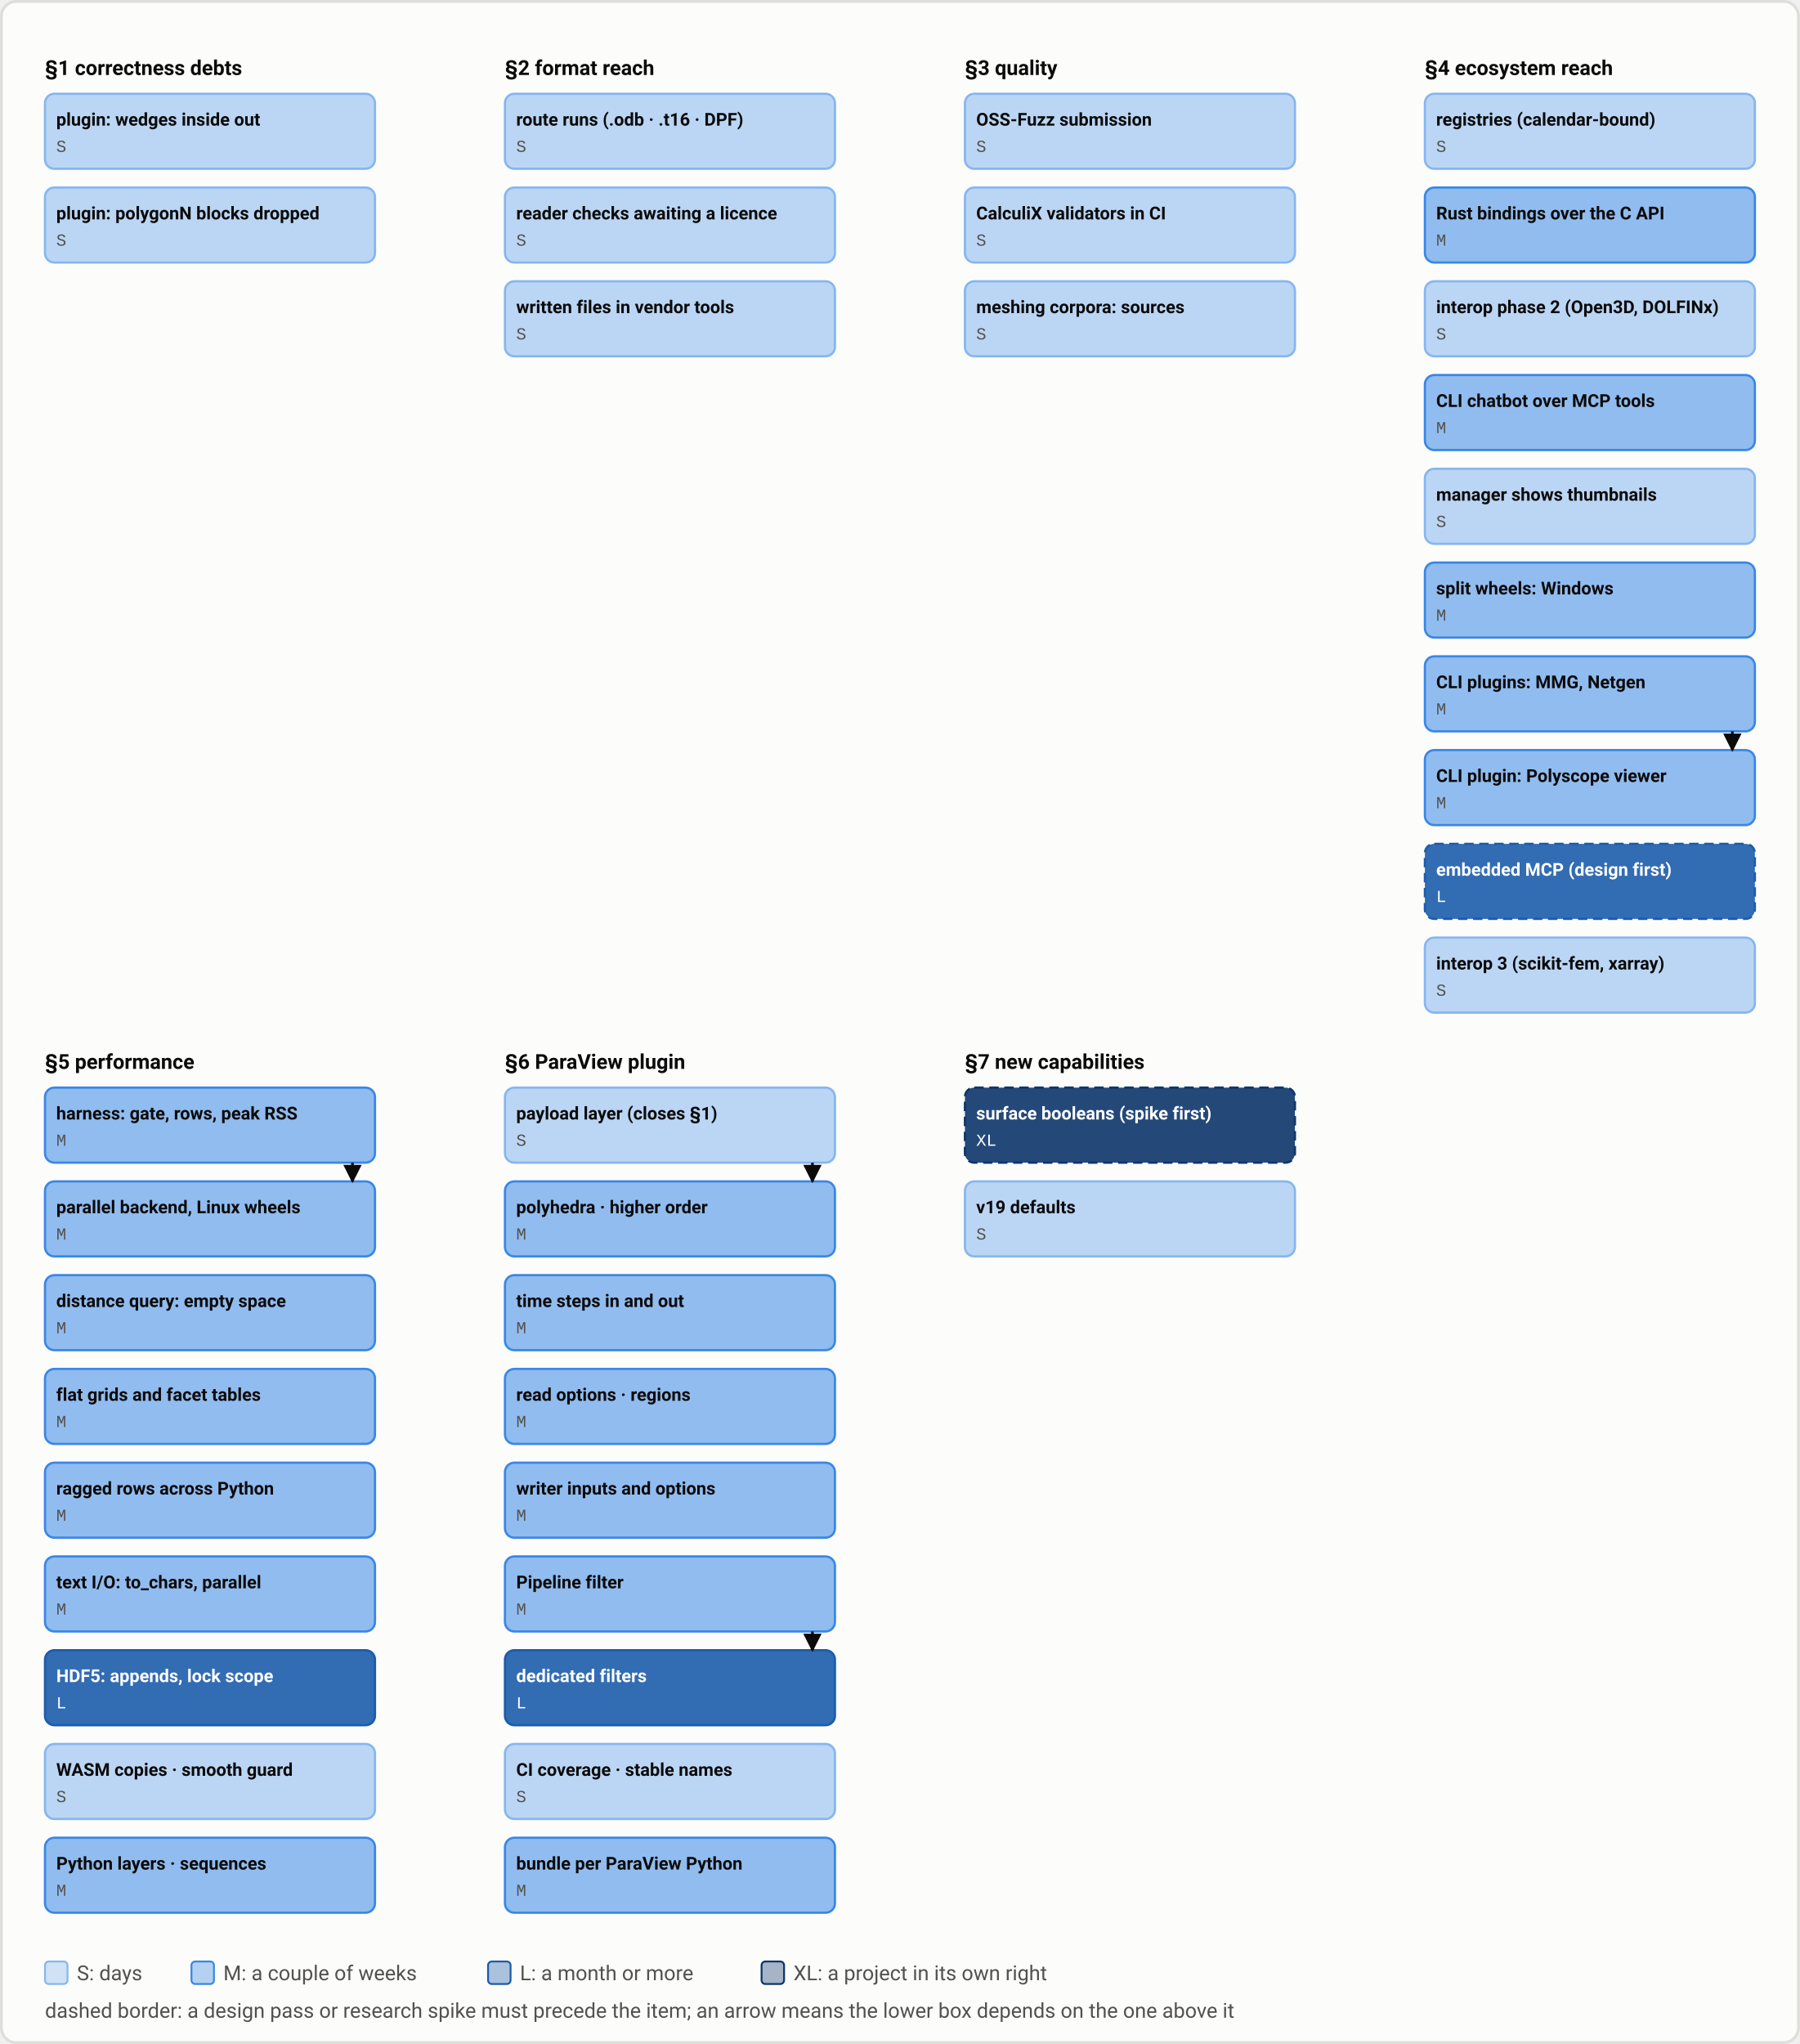
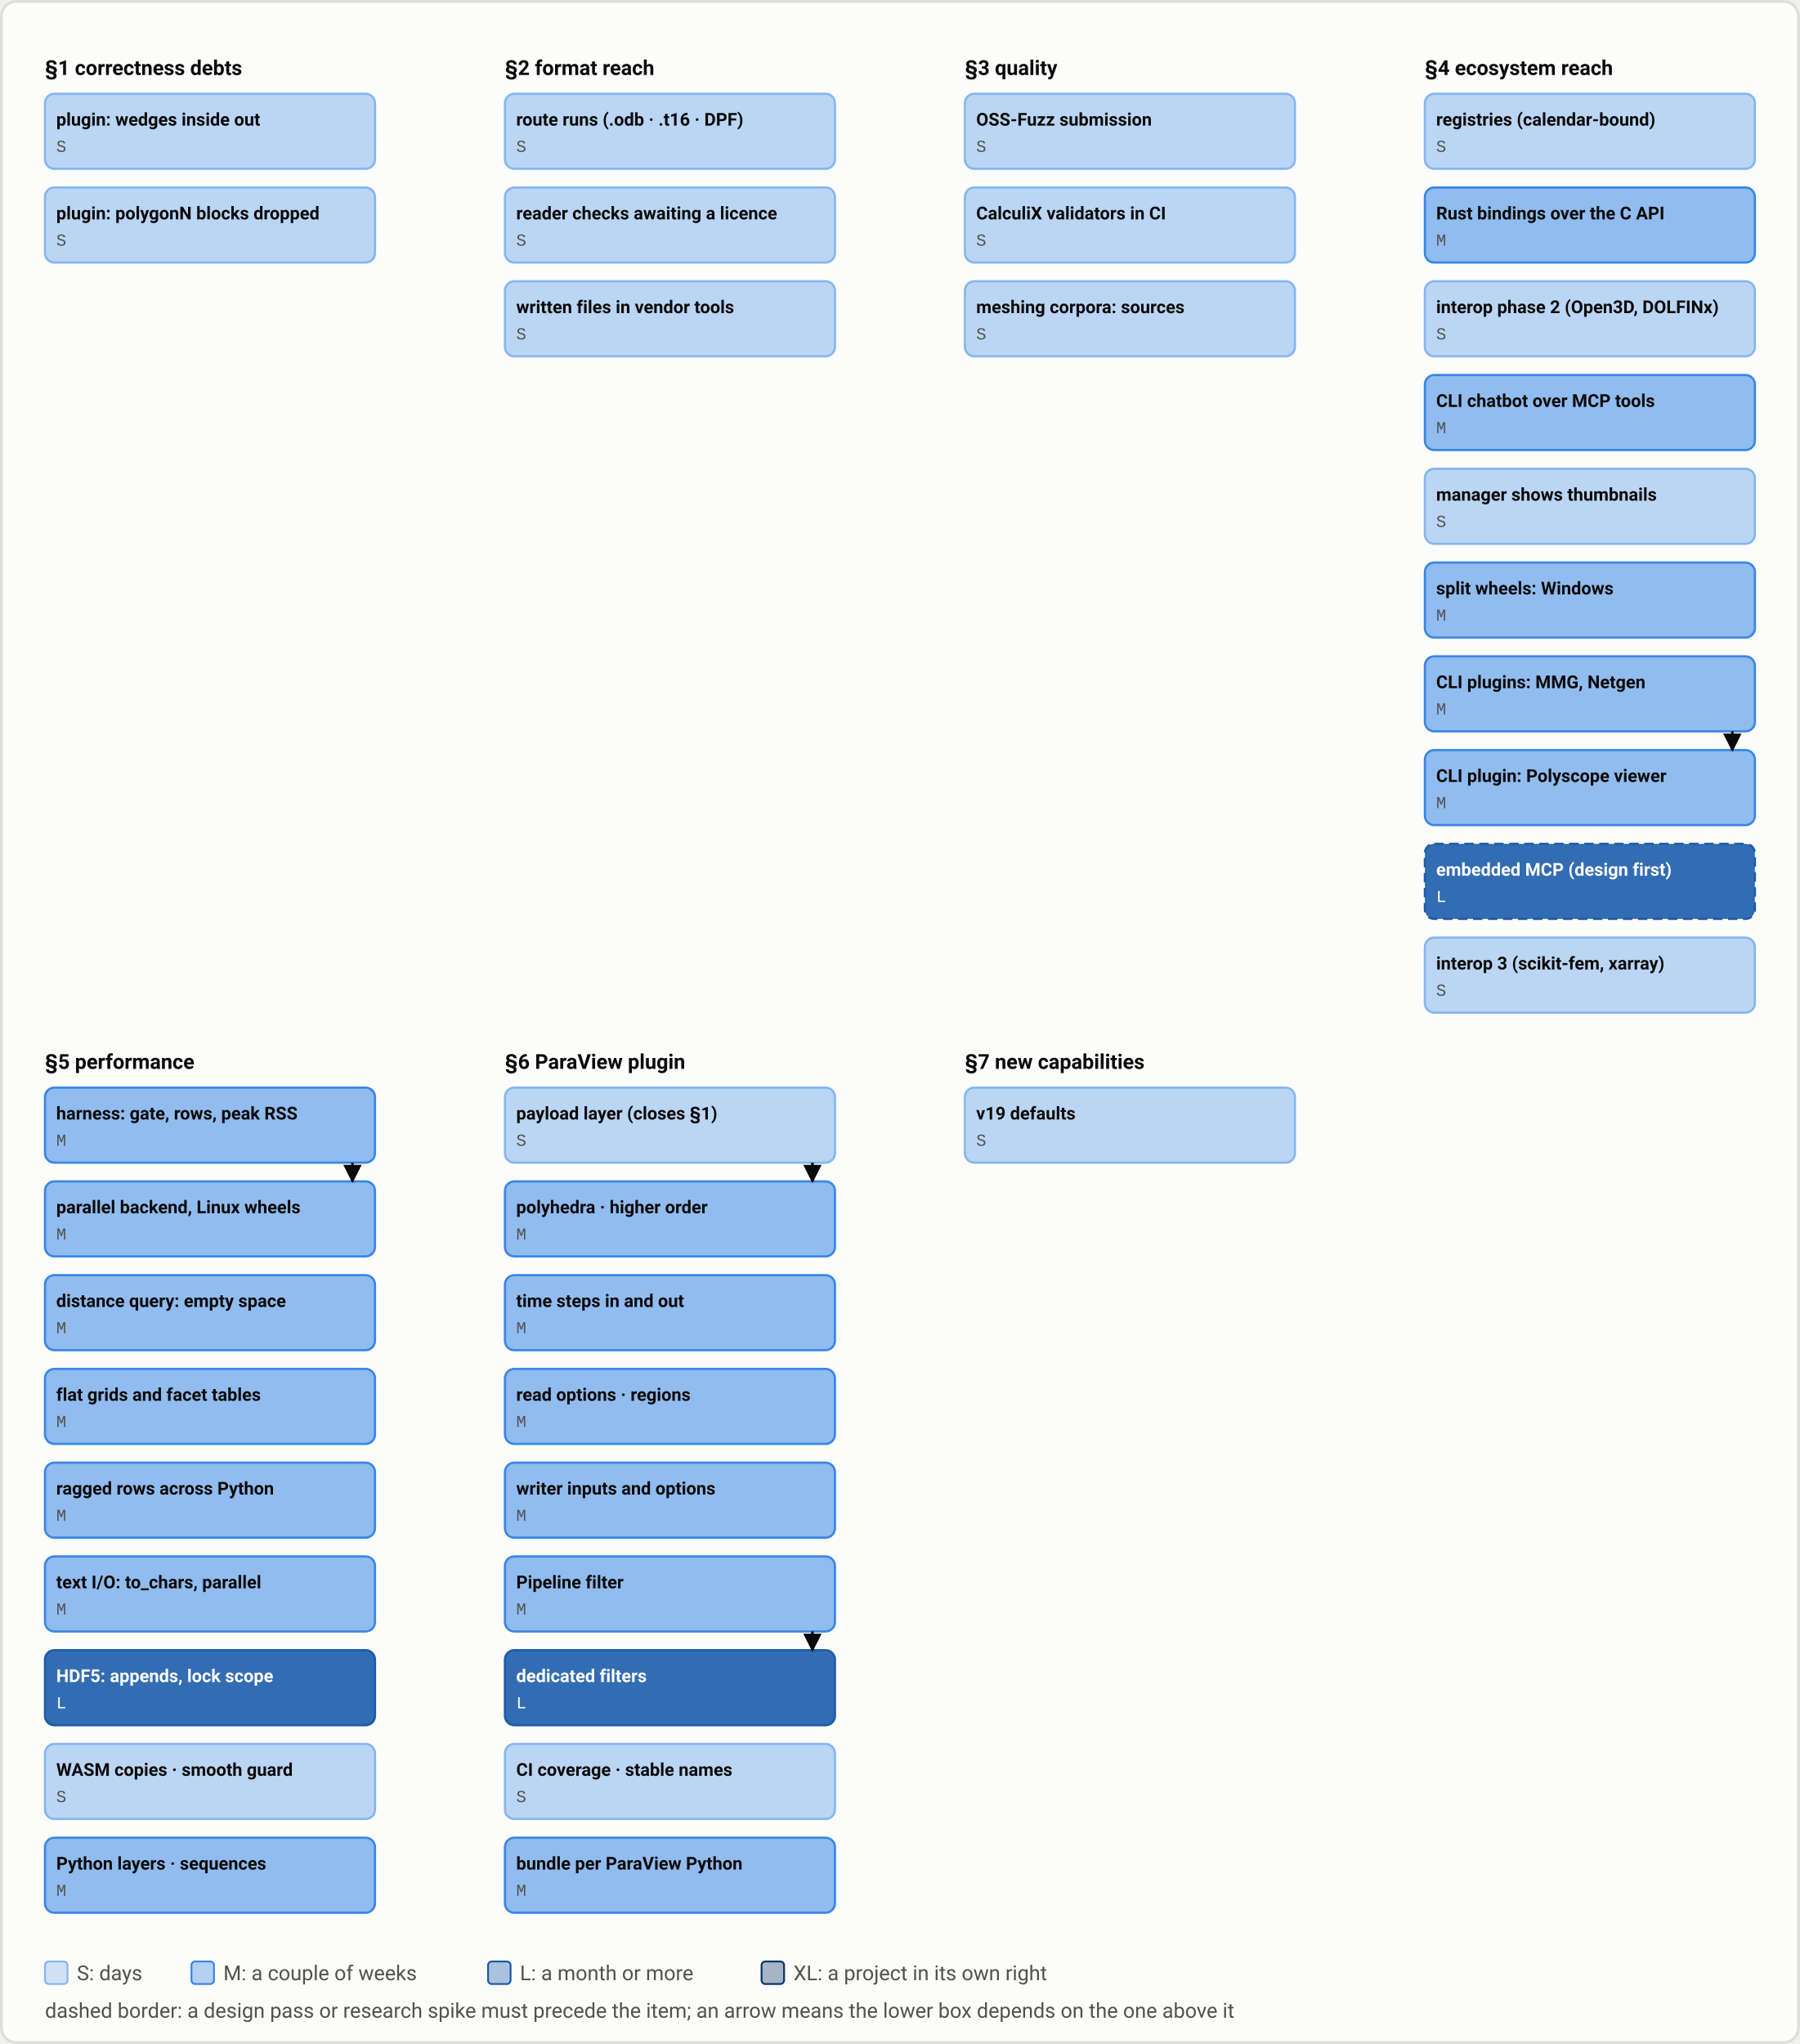
<svg xmlns="http://www.w3.org/2000/svg" viewBox="0 0 960 1090" width="960" height="1090" font-family="system-ui, -apple-system, 'Segoe UI', Roboto, sans-serif" role="img" aria-label="The roadmap at a glance: open items by section, in recommended order, shaded by effort">
  <defs>
    <marker id="arrow-0b0b0b" viewBox="0 0 10 10" refX="9" refY="5" markerWidth="7" markerHeight="7" orient="auto-start-reverse">
      <path d="M 0 0 L 10 5 L 0 10 z" fill="#0b0b0b" />
    </marker>
  </defs>
  <rect x="0.75" y="0.75" width="958.5" height="1088.5" rx="8" fill="#fcfcfb" stroke="#dededa" stroke-width="1.5" />
  <text x="24" y="40" font-family="system-ui, -apple-system, 'Segoe UI', Roboto, sans-serif" font-size="11" font-weight="700" fill="#0b0b0b">§1 correctness debts</text>
  <rect x="24" y="50" width="176" height="40" rx="5" fill="#86b6ef" fill-opacity="0.55" stroke="#86b6ef" stroke-width="1.2" />
  <text x="30" y="67" font-family="system-ui, -apple-system, 'Segoe UI', Roboto, sans-serif" font-size="9.5" font-weight="600" fill="#0b0b0b">plugin: wedges inside out</text>
  <text x="30" y="81" font-family="ui-monospace, SFMono-Regular, Menlo, Consolas, 'Liberation Mono', monospace" font-size="9" fill="#52514e">S</text>
  <rect x="24" y="100" width="176" height="40" rx="5" fill="#86b6ef" fill-opacity="0.55" stroke="#86b6ef" stroke-width="1.2" />
  <text x="30" y="117" font-family="system-ui, -apple-system, 'Segoe UI', Roboto, sans-serif" font-size="9.5" font-weight="600" fill="#0b0b0b">plugin: polygonN blocks dropped</text>
  <text x="30" y="131" font-family="ui-monospace, SFMono-Regular, Menlo, Consolas, 'Liberation Mono', monospace" font-size="9" fill="#52514e">S</text>
  <text x="269.33" y="40" font-family="system-ui, -apple-system, 'Segoe UI', Roboto, sans-serif" font-size="11" font-weight="700" fill="#0b0b0b">§2 format reach</text>
  <rect x="269.33" y="50" width="176" height="40" rx="5" fill="#86b6ef" fill-opacity="0.55" stroke="#86b6ef" stroke-width="1.2" />
  <text x="275.33" y="67" font-family="system-ui, -apple-system, 'Segoe UI', Roboto, sans-serif" font-size="9.5" font-weight="600" fill="#0b0b0b">route runs (.odb · .t16 · DPF)</text>
  <text x="275.33" y="81" font-family="ui-monospace, SFMono-Regular, Menlo, Consolas, 'Liberation Mono', monospace" font-size="9" fill="#52514e">S</text>
  <rect x="269.33" y="100" width="176" height="40" rx="5" fill="#86b6ef" fill-opacity="0.55" stroke="#86b6ef" stroke-width="1.2" />
  <text x="275.33" y="117" font-family="system-ui, -apple-system, 'Segoe UI', Roboto, sans-serif" font-size="9.5" font-weight="600" fill="#0b0b0b">reader checks awaiting a licence</text>
  <text x="275.33" y="131" font-family="ui-monospace, SFMono-Regular, Menlo, Consolas, 'Liberation Mono', monospace" font-size="9" fill="#52514e">S</text>
  <rect x="269.33" y="150" width="176" height="40" rx="5" fill="#86b6ef" fill-opacity="0.55" stroke="#86b6ef" stroke-width="1.2" />
  <text x="275.33" y="167" font-family="system-ui, -apple-system, 'Segoe UI', Roboto, sans-serif" font-size="9.5" font-weight="600" fill="#0b0b0b">written files in vendor tools</text>
  <text x="275.33" y="181" font-family="ui-monospace, SFMono-Regular, Menlo, Consolas, 'Liberation Mono', monospace" font-size="9" fill="#52514e">S</text>
  <text x="514.67" y="40" font-family="system-ui, -apple-system, 'Segoe UI', Roboto, sans-serif" font-size="11" font-weight="700" fill="#0b0b0b">§3 quality</text>
  <rect x="514.67" y="50" width="176" height="40" rx="5" fill="#86b6ef" fill-opacity="0.55" stroke="#86b6ef" stroke-width="1.2" />
  <text x="520.67" y="67" font-family="system-ui, -apple-system, 'Segoe UI', Roboto, sans-serif" font-size="9.5" font-weight="600" fill="#0b0b0b">OSS-Fuzz submission</text>
  <text x="520.67" y="81" font-family="ui-monospace, SFMono-Regular, Menlo, Consolas, 'Liberation Mono', monospace" font-size="9" fill="#52514e">S</text>
  <rect x="514.67" y="100" width="176" height="40" rx="5" fill="#86b6ef" fill-opacity="0.55" stroke="#86b6ef" stroke-width="1.2" />
  <text x="520.67" y="117" font-family="system-ui, -apple-system, 'Segoe UI', Roboto, sans-serif" font-size="9.5" font-weight="600" fill="#0b0b0b">CalculiX validators in CI</text>
  <text x="520.67" y="131" font-family="ui-monospace, SFMono-Regular, Menlo, Consolas, 'Liberation Mono', monospace" font-size="9" fill="#52514e">S</text>
  <rect x="514.67" y="150" width="176" height="40" rx="5" fill="#86b6ef" fill-opacity="0.55" stroke="#86b6ef" stroke-width="1.2" />
  <text x="520.67" y="167" font-family="system-ui, -apple-system, 'Segoe UI', Roboto, sans-serif" font-size="9.5" font-weight="600" fill="#0b0b0b">meshing corpora: sources</text>
  <text x="520.67" y="181" font-family="ui-monospace, SFMono-Regular, Menlo, Consolas, 'Liberation Mono', monospace" font-size="9" fill="#52514e">S</text>
  <text x="760" y="40" font-family="system-ui, -apple-system, 'Segoe UI', Roboto, sans-serif" font-size="11" font-weight="700" fill="#0b0b0b">§4 ecosystem reach</text>
  <rect x="760" y="50" width="176" height="40" rx="5" fill="#86b6ef" fill-opacity="0.55" stroke="#86b6ef" stroke-width="1.2" />
  <text x="766" y="67" font-family="system-ui, -apple-system, 'Segoe UI', Roboto, sans-serif" font-size="9.5" font-weight="600" fill="#0b0b0b">registries (calendar-bound)</text>
  <text x="766" y="81" font-family="ui-monospace, SFMono-Regular, Menlo, Consolas, 'Liberation Mono', monospace" font-size="9" fill="#52514e">S</text>
  <rect x="760" y="100" width="176" height="40" rx="5" fill="#3987e5" fill-opacity="0.55" stroke="#3987e5" stroke-width="1.2" />
  <text x="766" y="117" font-family="system-ui, -apple-system, 'Segoe UI', Roboto, sans-serif" font-size="9.5" font-weight="600" fill="#0b0b0b">Rust bindings over the C API</text>
  <text x="766" y="131" font-family="ui-monospace, SFMono-Regular, Menlo, Consolas, 'Liberation Mono', monospace" font-size="9" fill="#52514e">M</text>
  <rect x="760" y="150" width="176" height="40" rx="5" fill="#86b6ef" fill-opacity="0.55" stroke="#86b6ef" stroke-width="1.2" />
  <text x="766" y="167" font-family="system-ui, -apple-system, 'Segoe UI', Roboto, sans-serif" font-size="9.5" font-weight="600" fill="#0b0b0b">interop phase 2 (Open3D, DOLFINx)</text>
  <text x="766" y="181" font-family="ui-monospace, SFMono-Regular, Menlo, Consolas, 'Liberation Mono', monospace" font-size="9" fill="#52514e">S</text>
  <rect x="760" y="200" width="176" height="40" rx="5" fill="#3987e5" fill-opacity="0.55" stroke="#3987e5" stroke-width="1.2" />
  <text x="766" y="217" font-family="system-ui, -apple-system, 'Segoe UI', Roboto, sans-serif" font-size="9.5" font-weight="600" fill="#0b0b0b">CLI chatbot over MCP tools</text>
  <text x="766" y="231" font-family="ui-monospace, SFMono-Regular, Menlo, Consolas, 'Liberation Mono', monospace" font-size="9" fill="#52514e">M</text>
  <rect x="760" y="250" width="176" height="40" rx="5" fill="#86b6ef" fill-opacity="0.55" stroke="#86b6ef" stroke-width="1.2" />
  <text x="766" y="267" font-family="system-ui, -apple-system, 'Segoe UI', Roboto, sans-serif" font-size="9.5" font-weight="600" fill="#0b0b0b">manager shows thumbnails</text>
  <text x="766" y="281" font-family="ui-monospace, SFMono-Regular, Menlo, Consolas, 'Liberation Mono', monospace" font-size="9" fill="#52514e">S</text>
  <rect x="760" y="300" width="176" height="40" rx="5" fill="#3987e5" fill-opacity="0.55" stroke="#3987e5" stroke-width="1.2" />
  <text x="766" y="317" font-family="system-ui, -apple-system, 'Segoe UI', Roboto, sans-serif" font-size="9.5" font-weight="600" fill="#0b0b0b">split wheels: Windows</text>
  <text x="766" y="331" font-family="ui-monospace, SFMono-Regular, Menlo, Consolas, 'Liberation Mono', monospace" font-size="9" fill="#52514e">M</text>
  <rect x="760" y="350" width="176" height="40" rx="5" fill="#3987e5" fill-opacity="0.55" stroke="#3987e5" stroke-width="1.2" />
  <text x="766" y="367" font-family="system-ui, -apple-system, 'Segoe UI', Roboto, sans-serif" font-size="9.5" font-weight="600" fill="#0b0b0b">CLI plugins: MMG, Netgen</text>
  <text x="766" y="381" font-family="ui-monospace, SFMono-Regular, Menlo, Consolas, 'Liberation Mono', monospace" font-size="9" fill="#52514e">M</text>
  <rect x="760" y="400" width="176" height="40" rx="5" fill="#3987e5" fill-opacity="0.55" stroke="#3987e5" stroke-width="1.2" />
  <text x="766" y="417" font-family="system-ui, -apple-system, 'Segoe UI', Roboto, sans-serif" font-size="9.5" font-weight="600" fill="#0b0b0b">CLI plugin: Polyscope viewer</text>
  <text x="766" y="431" font-family="ui-monospace, SFMono-Regular, Menlo, Consolas, 'Liberation Mono', monospace" font-size="9" fill="#52514e">M</text>
  <rect x="760" y="450" width="176" height="40" rx="5" fill="#1c5cab" fill-opacity="0.9" stroke="#1c5cab" stroke-width="1.2" stroke-dasharray="5 3" />
  <text x="766" y="467" font-family="system-ui, -apple-system, 'Segoe UI', Roboto, sans-serif" font-size="9.5" font-weight="600" fill="#ffffff">embedded MCP (design first)</text>
  <text x="766" y="481" font-family="ui-monospace, SFMono-Regular, Menlo, Consolas, 'Liberation Mono', monospace" font-size="9" fill="#ffffff">L</text>
  <rect x="760" y="500" width="176" height="40" rx="5" fill="#86b6ef" fill-opacity="0.55" stroke="#86b6ef" stroke-width="1.2" />
  <text x="766" y="517" font-family="system-ui, -apple-system, 'Segoe UI', Roboto, sans-serif" font-size="9.5" font-weight="600" fill="#0b0b0b">interop 3 (scikit-fem, xarray)</text>
  <text x="766" y="531" font-family="ui-monospace, SFMono-Regular, Menlo, Consolas, 'Liberation Mono', monospace" font-size="9" fill="#52514e">S</text>
  <line x1="924" y1="390" x2="924" y2="400" stroke="#0b0b0b" stroke-width="1.4" marker-end="url(#arrow-0b0b0b)" />
  <text x="24" y="570" font-family="system-ui, -apple-system, 'Segoe UI', Roboto, sans-serif" font-size="11" font-weight="700" fill="#0b0b0b">§5 performance</text>
  <rect x="24" y="580" width="176" height="40" rx="5" fill="#3987e5" fill-opacity="0.55" stroke="#3987e5" stroke-width="1.2" />
  <text x="30" y="597" font-family="system-ui, -apple-system, 'Segoe UI', Roboto, sans-serif" font-size="9.5" font-weight="600" fill="#0b0b0b">harness: gate, rows, peak RSS</text>
  <text x="30" y="611" font-family="ui-monospace, SFMono-Regular, Menlo, Consolas, 'Liberation Mono', monospace" font-size="9" fill="#52514e">M</text>
  <rect x="24" y="630" width="176" height="40" rx="5" fill="#3987e5" fill-opacity="0.55" stroke="#3987e5" stroke-width="1.2" />
  <text x="30" y="647" font-family="system-ui, -apple-system, 'Segoe UI', Roboto, sans-serif" font-size="9.5" font-weight="600" fill="#0b0b0b">parallel backend, Linux wheels</text>
  <text x="30" y="661" font-family="ui-monospace, SFMono-Regular, Menlo, Consolas, 'Liberation Mono', monospace" font-size="9" fill="#52514e">M</text>
  <rect x="24" y="680" width="176" height="40" rx="5" fill="#3987e5" fill-opacity="0.55" stroke="#3987e5" stroke-width="1.2" />
  <text x="30" y="697" font-family="system-ui, -apple-system, 'Segoe UI', Roboto, sans-serif" font-size="9.5" font-weight="600" fill="#0b0b0b">distance query: empty space</text>
  <text x="30" y="711" font-family="ui-monospace, SFMono-Regular, Menlo, Consolas, 'Liberation Mono', monospace" font-size="9" fill="#52514e">M</text>
  <rect x="24" y="730" width="176" height="40" rx="5" fill="#3987e5" fill-opacity="0.55" stroke="#3987e5" stroke-width="1.2" />
  <text x="30" y="747" font-family="system-ui, -apple-system, 'Segoe UI', Roboto, sans-serif" font-size="9.5" font-weight="600" fill="#0b0b0b">flat grids and facet tables</text>
  <text x="30" y="761" font-family="ui-monospace, SFMono-Regular, Menlo, Consolas, 'Liberation Mono', monospace" font-size="9" fill="#52514e">M</text>
  <rect x="24" y="780" width="176" height="40" rx="5" fill="#3987e5" fill-opacity="0.55" stroke="#3987e5" stroke-width="1.2" />
  <text x="30" y="797" font-family="system-ui, -apple-system, 'Segoe UI', Roboto, sans-serif" font-size="9.5" font-weight="600" fill="#0b0b0b">ragged rows across Python</text>
  <text x="30" y="811" font-family="ui-monospace, SFMono-Regular, Menlo, Consolas, 'Liberation Mono', monospace" font-size="9" fill="#52514e">M</text>
  <rect x="24" y="830" width="176" height="40" rx="5" fill="#3987e5" fill-opacity="0.55" stroke="#3987e5" stroke-width="1.2" />
  <text x="30" y="847" font-family="system-ui, -apple-system, 'Segoe UI', Roboto, sans-serif" font-size="9.5" font-weight="600" fill="#0b0b0b">text I/O: to_chars, parallel</text>
  <text x="30" y="861" font-family="ui-monospace, SFMono-Regular, Menlo, Consolas, 'Liberation Mono', monospace" font-size="9" fill="#52514e">M</text>
  <rect x="24" y="880" width="176" height="40" rx="5" fill="#1c5cab" fill-opacity="0.9" stroke="#1c5cab" stroke-width="1.2" />
  <text x="30" y="897" font-family="system-ui, -apple-system, 'Segoe UI', Roboto, sans-serif" font-size="9.5" font-weight="600" fill="#ffffff">HDF5: appends, lock scope</text>
  <text x="30" y="911" font-family="ui-monospace, SFMono-Regular, Menlo, Consolas, 'Liberation Mono', monospace" font-size="9" fill="#ffffff">L</text>
  <rect x="24" y="930" width="176" height="40" rx="5" fill="#86b6ef" fill-opacity="0.55" stroke="#86b6ef" stroke-width="1.2" />
  <text x="30" y="947" font-family="system-ui, -apple-system, 'Segoe UI', Roboto, sans-serif" font-size="9.5" font-weight="600" fill="#0b0b0b">WASM copies · smooth guard</text>
  <text x="30" y="961" font-family="ui-monospace, SFMono-Regular, Menlo, Consolas, 'Liberation Mono', monospace" font-size="9" fill="#52514e">S</text>
  <rect x="24" y="980" width="176" height="40" rx="5" fill="#3987e5" fill-opacity="0.55" stroke="#3987e5" stroke-width="1.2" />
  <text x="30" y="997" font-family="system-ui, -apple-system, 'Segoe UI', Roboto, sans-serif" font-size="9.5" font-weight="600" fill="#0b0b0b">Python layers · sequences</text>
  <text x="30" y="1011" font-family="ui-monospace, SFMono-Regular, Menlo, Consolas, 'Liberation Mono', monospace" font-size="9" fill="#52514e">M</text>
  <line x1="188" y1="620" x2="188" y2="630" stroke="#0b0b0b" stroke-width="1.4" marker-end="url(#arrow-0b0b0b)" />
  <text x="269.33" y="570" font-family="system-ui, -apple-system, 'Segoe UI', Roboto, sans-serif" font-size="11" font-weight="700" fill="#0b0b0b">§6 ParaView plugin</text>
  <rect x="269.33" y="580" width="176" height="40" rx="5" fill="#86b6ef" fill-opacity="0.55" stroke="#86b6ef" stroke-width="1.2" />
  <text x="275.33" y="597" font-family="system-ui, -apple-system, 'Segoe UI', Roboto, sans-serif" font-size="9.5" font-weight="600" fill="#0b0b0b">payload layer (closes §1)</text>
  <text x="275.33" y="611" font-family="ui-monospace, SFMono-Regular, Menlo, Consolas, 'Liberation Mono', monospace" font-size="9" fill="#52514e">S</text>
  <rect x="269.33" y="630" width="176" height="40" rx="5" fill="#3987e5" fill-opacity="0.55" stroke="#3987e5" stroke-width="1.2" />
  <text x="275.33" y="647" font-family="system-ui, -apple-system, 'Segoe UI', Roboto, sans-serif" font-size="9.5" font-weight="600" fill="#0b0b0b">polyhedra · higher order</text>
  <text x="275.33" y="661" font-family="ui-monospace, SFMono-Regular, Menlo, Consolas, 'Liberation Mono', monospace" font-size="9" fill="#52514e">M</text>
  <rect x="269.33" y="680" width="176" height="40" rx="5" fill="#3987e5" fill-opacity="0.55" stroke="#3987e5" stroke-width="1.2" />
  <text x="275.33" y="697" font-family="system-ui, -apple-system, 'Segoe UI', Roboto, sans-serif" font-size="9.5" font-weight="600" fill="#0b0b0b">time steps in and out</text>
  <text x="275.33" y="711" font-family="ui-monospace, SFMono-Regular, Menlo, Consolas, 'Liberation Mono', monospace" font-size="9" fill="#52514e">M</text>
  <rect x="269.33" y="730" width="176" height="40" rx="5" fill="#3987e5" fill-opacity="0.55" stroke="#3987e5" stroke-width="1.2" />
  <text x="275.33" y="747" font-family="system-ui, -apple-system, 'Segoe UI', Roboto, sans-serif" font-size="9.5" font-weight="600" fill="#0b0b0b">read options · regions</text>
  <text x="275.33" y="761" font-family="ui-monospace, SFMono-Regular, Menlo, Consolas, 'Liberation Mono', monospace" font-size="9" fill="#52514e">M</text>
  <rect x="269.33" y="780" width="176" height="40" rx="5" fill="#3987e5" fill-opacity="0.55" stroke="#3987e5" stroke-width="1.2" />
  <text x="275.33" y="797" font-family="system-ui, -apple-system, 'Segoe UI', Roboto, sans-serif" font-size="9.5" font-weight="600" fill="#0b0b0b">writer inputs and options</text>
  <text x="275.33" y="811" font-family="ui-monospace, SFMono-Regular, Menlo, Consolas, 'Liberation Mono', monospace" font-size="9" fill="#52514e">M</text>
  <rect x="269.33" y="830" width="176" height="40" rx="5" fill="#3987e5" fill-opacity="0.55" stroke="#3987e5" stroke-width="1.2" />
  <text x="275.33" y="847" font-family="system-ui, -apple-system, 'Segoe UI', Roboto, sans-serif" font-size="9.5" font-weight="600" fill="#0b0b0b">Pipeline filter</text>
  <text x="275.33" y="861" font-family="ui-monospace, SFMono-Regular, Menlo, Consolas, 'Liberation Mono', monospace" font-size="9" fill="#52514e">M</text>
  <rect x="269.33" y="880" width="176" height="40" rx="5" fill="#1c5cab" fill-opacity="0.9" stroke="#1c5cab" stroke-width="1.2" />
  <text x="275.33" y="897" font-family="system-ui, -apple-system, 'Segoe UI', Roboto, sans-serif" font-size="9.5" font-weight="600" fill="#ffffff">dedicated filters</text>
  <text x="275.33" y="911" font-family="ui-monospace, SFMono-Regular, Menlo, Consolas, 'Liberation Mono', monospace" font-size="9" fill="#ffffff">L</text>
  <rect x="269.33" y="930" width="176" height="40" rx="5" fill="#86b6ef" fill-opacity="0.55" stroke="#86b6ef" stroke-width="1.2" />
  <text x="275.33" y="947" font-family="system-ui, -apple-system, 'Segoe UI', Roboto, sans-serif" font-size="9.5" font-weight="600" fill="#0b0b0b">CI coverage · stable names</text>
  <text x="275.33" y="961" font-family="ui-monospace, SFMono-Regular, Menlo, Consolas, 'Liberation Mono', monospace" font-size="9" fill="#52514e">S</text>
  <rect x="269.33" y="980" width="176" height="40" rx="5" fill="#3987e5" fill-opacity="0.55" stroke="#3987e5" stroke-width="1.2" />
  <text x="275.33" y="997" font-family="system-ui, -apple-system, 'Segoe UI', Roboto, sans-serif" font-size="9.5" font-weight="600" fill="#0b0b0b">bundle per ParaView Python</text>
  <text x="275.33" y="1011" font-family="ui-monospace, SFMono-Regular, Menlo, Consolas, 'Liberation Mono', monospace" font-size="9" fill="#52514e">M</text>
  <line x1="433.33" y1="620" x2="433.33" y2="630" stroke="#0b0b0b" stroke-width="1.4" marker-end="url(#arrow-0b0b0b)" />
  <line x1="433.33" y1="870" x2="433.33" y2="880" stroke="#0b0b0b" stroke-width="1.4" marker-end="url(#arrow-0b0b0b)" />
  <text x="514.67" y="570" font-family="system-ui, -apple-system, 'Segoe UI', Roboto, sans-serif" font-size="11" font-weight="700" fill="#0b0b0b">§7 new capabilities</text>
-   <rect x="514.67" y="580" width="176" height="40" rx="5" fill="#0d366b" fill-opacity="0.9" stroke="#0d366b" stroke-width="1.2" stroke-dasharray="5 3" />
-   <text x="520.67" y="597" font-family="system-ui, -apple-system, 'Segoe UI', Roboto, sans-serif" font-size="9.5" font-weight="600" fill="#ffffff">surface booleans (spike first)</text>
-   <text x="520.67" y="611" font-family="ui-monospace, SFMono-Regular, Menlo, Consolas, 'Liberation Mono', monospace" font-size="9" fill="#ffffff">XL</text>
-   <rect x="514.67" y="630" width="176" height="40" rx="5" fill="#86b6ef" fill-opacity="0.55" stroke="#86b6ef" stroke-width="1.2" />
-   <text x="520.67" y="647" font-family="system-ui, -apple-system, 'Segoe UI', Roboto, sans-serif" font-size="9.5" font-weight="600" fill="#0b0b0b">v19 defaults</text>
-   <text x="520.67" y="661" font-family="ui-monospace, SFMono-Regular, Menlo, Consolas, 'Liberation Mono', monospace" font-size="9" fill="#52514e">S</text>
+   <rect x="514.67" y="580" width="176" height="40" rx="5" fill="#86b6ef" fill-opacity="0.55" stroke="#86b6ef" stroke-width="1.2" />
+   <text x="520.67" y="597" font-family="system-ui, -apple-system, 'Segoe UI', Roboto, sans-serif" font-size="9.5" font-weight="600" fill="#0b0b0b">v19 defaults</text>
+   <text x="520.67" y="611" font-family="ui-monospace, SFMono-Regular, Menlo, Consolas, 'Liberation Mono', monospace" font-size="9" fill="#52514e">S</text>
  <rect x="24" y="1046" width="12" height="12" rx="2" fill="#86b6ef" fill-opacity="0.36" stroke="#86b6ef" stroke-width="1" />
  <text x="41" y="1056" font-family="system-ui, -apple-system, 'Segoe UI', Roboto, sans-serif" font-size="11" fill="#52514e">S: days</text>
  <rect x="102.12" y="1046" width="12" height="12" rx="2" fill="#3987e5" fill-opacity="0.36" stroke="#3987e5" stroke-width="1" />
  <text x="119.12" y="1056" font-family="system-ui, -apple-system, 'Segoe UI', Roboto, sans-serif" font-size="11" fill="#52514e">M: a couple of weeks</text>
  <rect x="260.32" y="1046" width="12" height="12" rx="2" fill="#1c5cab" fill-opacity="0.36" stroke="#1c5cab" stroke-width="1" />
  <text x="277.32" y="1056" font-family="system-ui, -apple-system, 'Segoe UI', Roboto, sans-serif" font-size="11" fill="#52514e">L: a month or more</text>
  <rect x="406.2" y="1046" width="12" height="12" rx="2" fill="#0d366b" fill-opacity="0.36" stroke="#0d366b" stroke-width="1" />
  <text x="423.2" y="1056" font-family="system-ui, -apple-system, 'Segoe UI', Roboto, sans-serif" font-size="11" fill="#52514e">XL: a project in its own right</text>
  <text x="24" y="1076" font-family="system-ui, -apple-system, 'Segoe UI', Roboto, sans-serif" font-size="11" fill="#52514e">dashed border: a design pass or research spike must precede the item; an arrow means the lower box depends on the one above it</text>
</svg>
